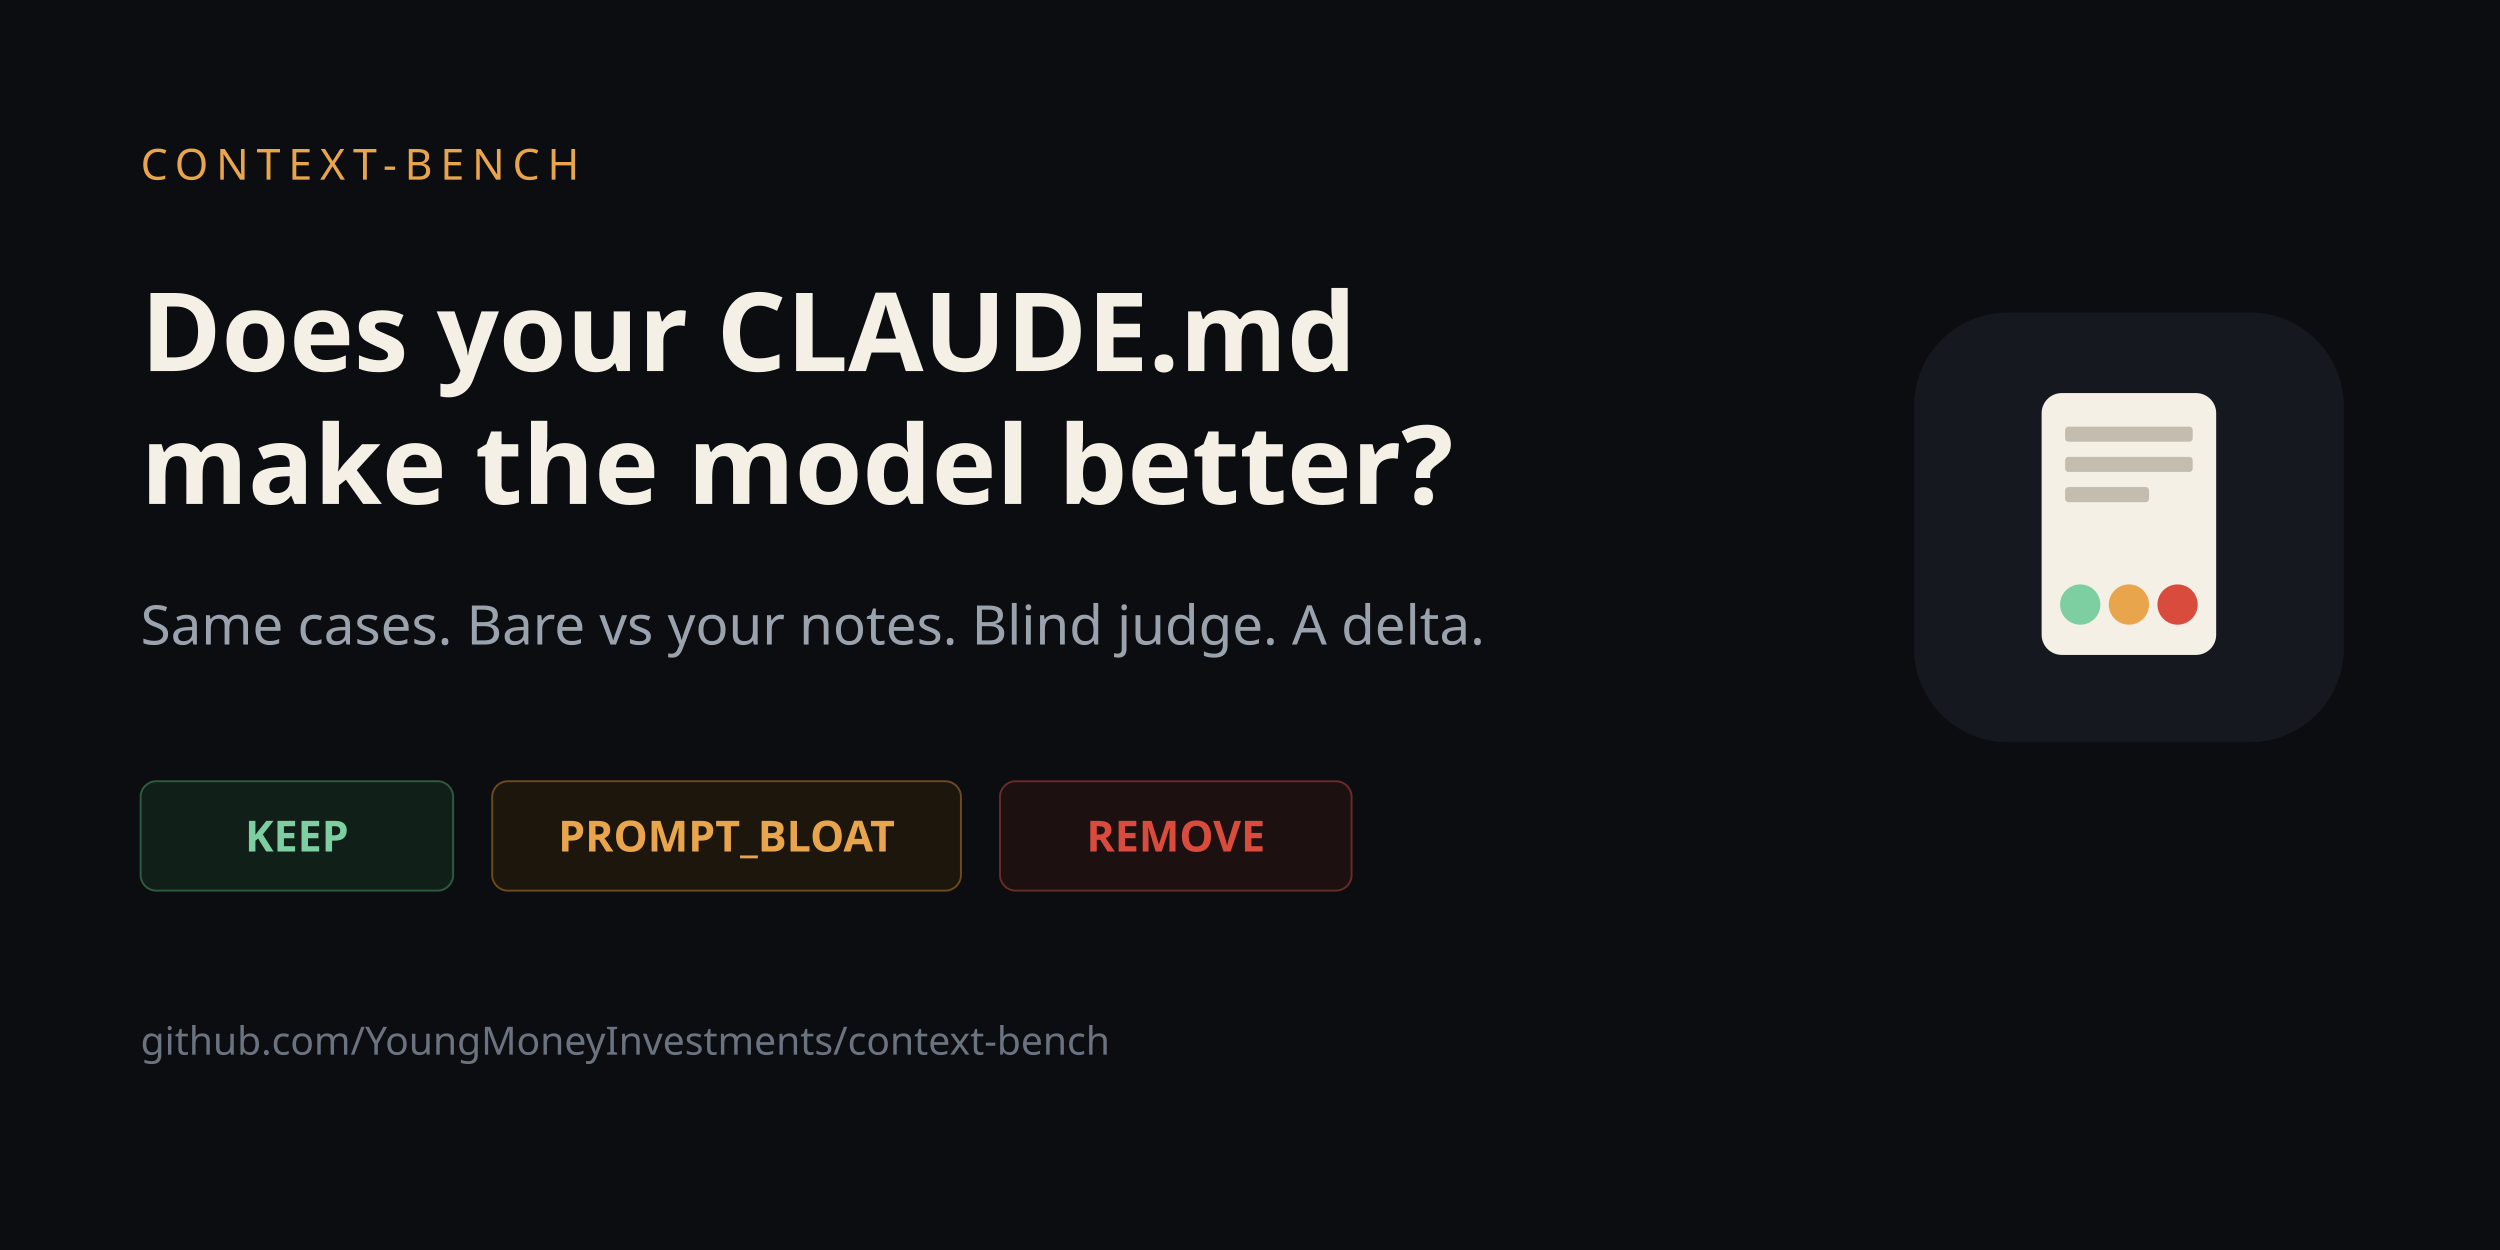
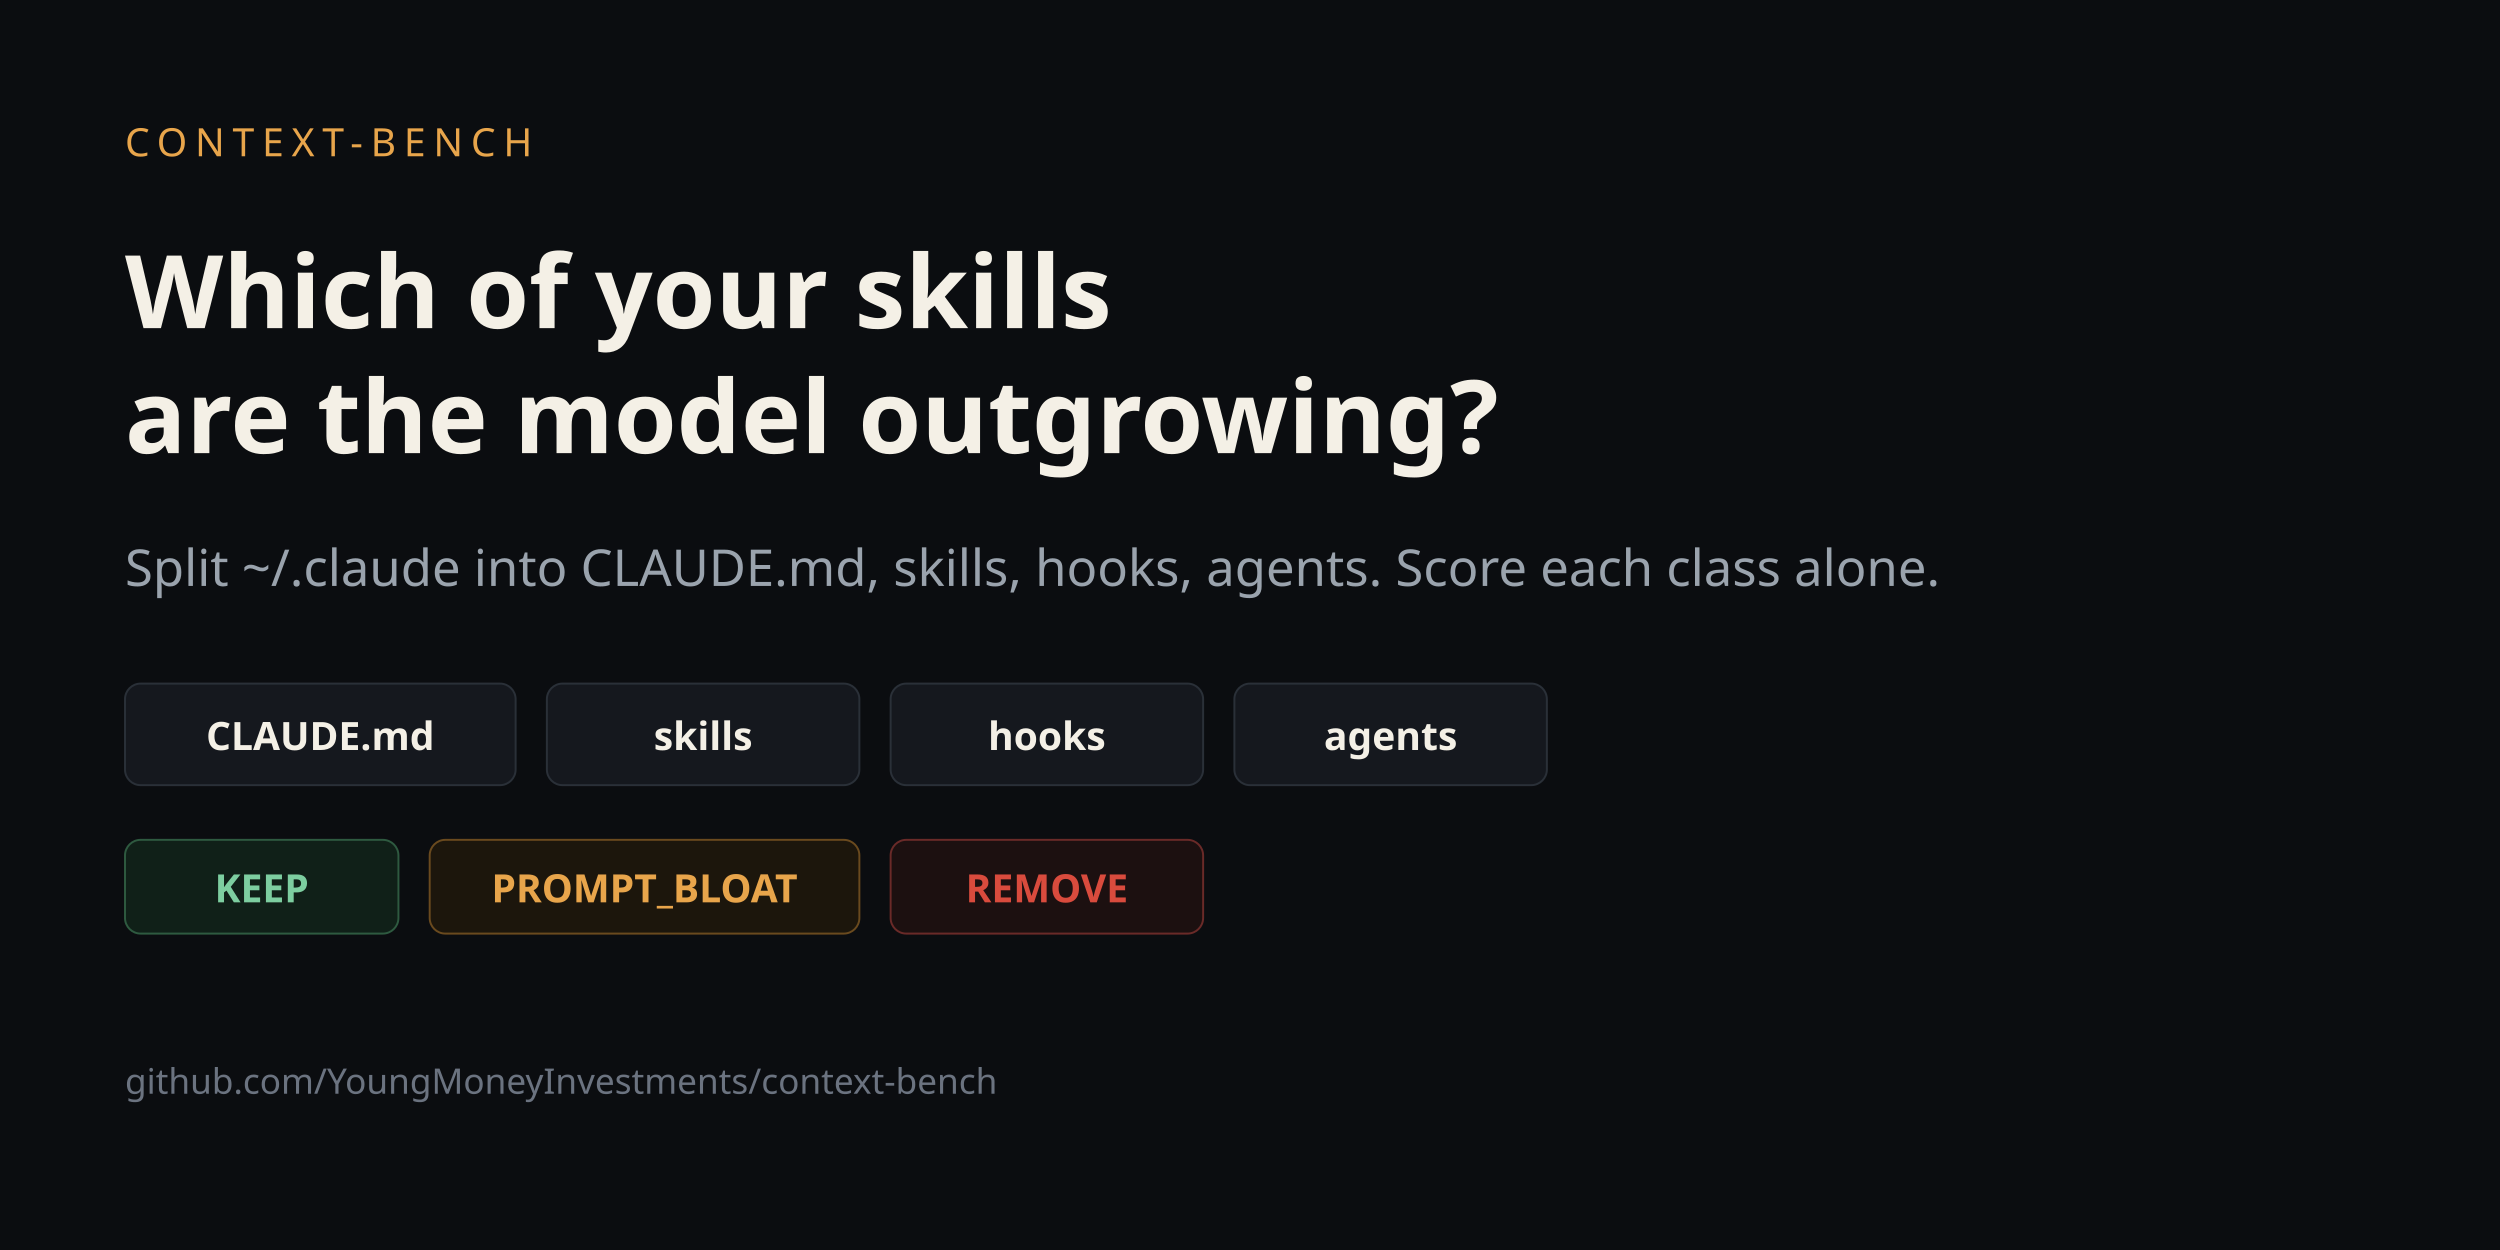
- <svg xmlns="http://www.w3.org/2000/svg" width="1280" height="640" viewBox="0 0 1280 640" role="img" aria-label="context-bench: score whether your CLAUDE.md helps">
+ <svg xmlns="http://www.w3.org/2000/svg" width="1280" height="640" viewBox="0 0 1280 640" role="img" aria-label="context-bench: which of your skill classes are bloat?">
  <rect width="1280" height="640" fill="#0b0d10" />
-   <text x="72" y="92" fill="#e8a54b" font-family="ui-sans-serif, system-ui, sans-serif" font-size="22" letter-spacing="4">CONTEXT-BENCH</text>
-   <text x="72" y="190" fill="#f4f0e6" font-family="ui-sans-serif, system-ui, sans-serif" font-size="56" font-weight="700">Does your CLAUDE.md</text>
-   <text x="72" y="258" fill="#f4f0e6" font-family="ui-sans-serif, system-ui, sans-serif" font-size="56" font-weight="700">make the model better?</text>
-   <text x="72" y="330" fill="#9aa3ad" font-family="ui-sans-serif, system-ui, sans-serif" font-size="28">Same cases. Bare vs your notes. Blind judge. A delta.</text>
-   <g font-family="ui-sans-serif, system-ui, sans-serif" font-size="22" font-weight="700">
-     <rect x="72" y="400" width="160" height="56" rx="8" fill="#102018" stroke="#2e5a40" />
-     <text x="152" y="436" text-anchor="middle" fill="#7dcea0">KEEP</text>
-     <rect x="252" y="400" width="240" height="56" rx="8" fill="#1c160c" stroke="#6a4a1e" />
-     <text x="372" y="436" text-anchor="middle" fill="#e8a54b">PROMPT_BLOAT</text>
-     <rect x="512" y="400" width="180" height="56" rx="8" fill="#1c1010" stroke="#6a2a28" />
-     <text x="602" y="436" text-anchor="middle" fill="#d94b3d">REMOVE</text>
+   <text x="64" y="80" fill="#e8a54b" font-family="ui-sans-serif, system-ui, sans-serif" font-size="20" letter-spacing="4">CONTEXT-BENCH</text>
+   <text x="64" y="168" fill="#f4f0e6" font-family="ui-sans-serif, system-ui, sans-serif" font-size="52" font-weight="700">Which of your skills</text>
+   <text x="64" y="232" fill="#f4f0e6" font-family="ui-sans-serif, system-ui, sans-serif" font-size="52" font-weight="700">are the model outgrowing?</text>
+   <text x="64" y="300" fill="#9aa3ad" font-family="ui-sans-serif, system-ui, sans-serif" font-size="26">Split ~/.claude into CLAUDE.md, skills, hooks, agents. Score each class alone.</text>
+   <g font-family="ui-sans-serif, system-ui, sans-serif" font-size="20" font-weight="700">
+     <rect x="64" y="350" width="200" height="52" rx="8" fill="#15181e" stroke="#2a3038" />
+     <text x="164" y="384" text-anchor="middle" fill="#f4f0e6">CLAUDE.md</text>
+     <rect x="280" y="350" width="160" height="52" rx="8" fill="#15181e" stroke="#2a3038" />
+     <text x="360" y="384" text-anchor="middle" fill="#f4f0e6">skills</text>
+     <rect x="456" y="350" width="160" height="52" rx="8" fill="#15181e" stroke="#2a3038" />
+     <text x="536" y="384" text-anchor="middle" fill="#f4f0e6">hooks</text>
+     <rect x="632" y="350" width="160" height="52" rx="8" fill="#15181e" stroke="#2a3038" />
+     <text x="712" y="384" text-anchor="middle" fill="#f4f0e6">agents</text>
  </g>
-   <text x="72" y="540" fill="#6b7380" font-family="ui-sans-serif, system-ui, sans-serif" font-size="20">github.com/YoungMoneyInvestments/context-bench</text>
-   <g transform="translate(980,160)">
-     <rect width="220" height="220" rx="48" fill="#15181e" />
-     <g transform="scale(0.4296875)">
-       <rect x="152" y="96" width="208" height="312" rx="24" fill="#f4f0e6" />
-       <rect x="180" y="136" width="152" height="18" rx="4" fill="#c4bcae" />
-       <rect x="180" y="172" width="152" height="18" rx="4" fill="#c4bcae" />
-       <rect x="180" y="208" width="100" height="18" rx="4" fill="#c4bcae" />
-       <circle cx="198" cy="348" r="24" fill="#7dcea0" />
-       <circle cx="256" cy="348" r="24" fill="#e8a54b" />
-       <circle cx="314" cy="348" r="24" fill="#d94b3d" />
-     </g>
+   <g font-family="ui-sans-serif, system-ui, sans-serif" font-size="20" font-weight="700">
+     <rect x="64" y="430" width="140" height="48" rx="8" fill="#102018" stroke="#2e5a40" />
+     <text x="134" y="462" text-anchor="middle" fill="#7dcea0">KEEP</text>
+     <rect x="220" y="430" width="220" height="48" rx="8" fill="#1c160c" stroke="#6a4a1e" />
+     <text x="330" y="462" text-anchor="middle" fill="#e8a54b">PROMPT_BLOAT</text>
+     <rect x="456" y="430" width="160" height="48" rx="8" fill="#1c1010" stroke="#6a2a28" />
+     <text x="536" y="462" text-anchor="middle" fill="#d94b3d">REMOVE</text>
  </g>
+   <text x="64" y="560" fill="#6b7380" font-family="ui-sans-serif, system-ui, sans-serif" font-size="18">github.com/YoungMoneyInvestments/context-bench</text>
</svg>
